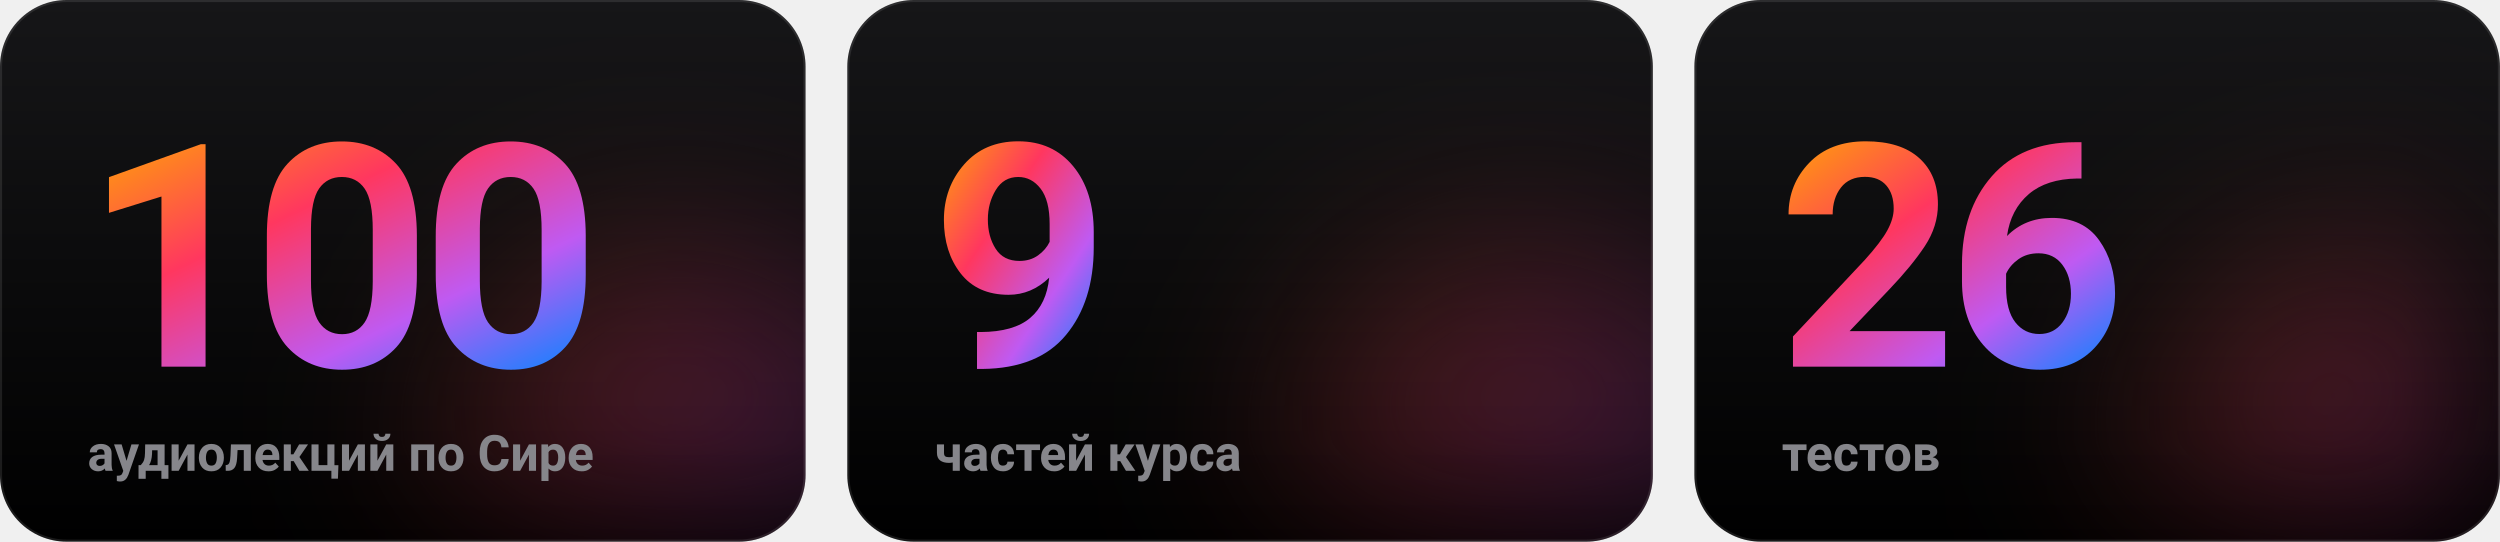
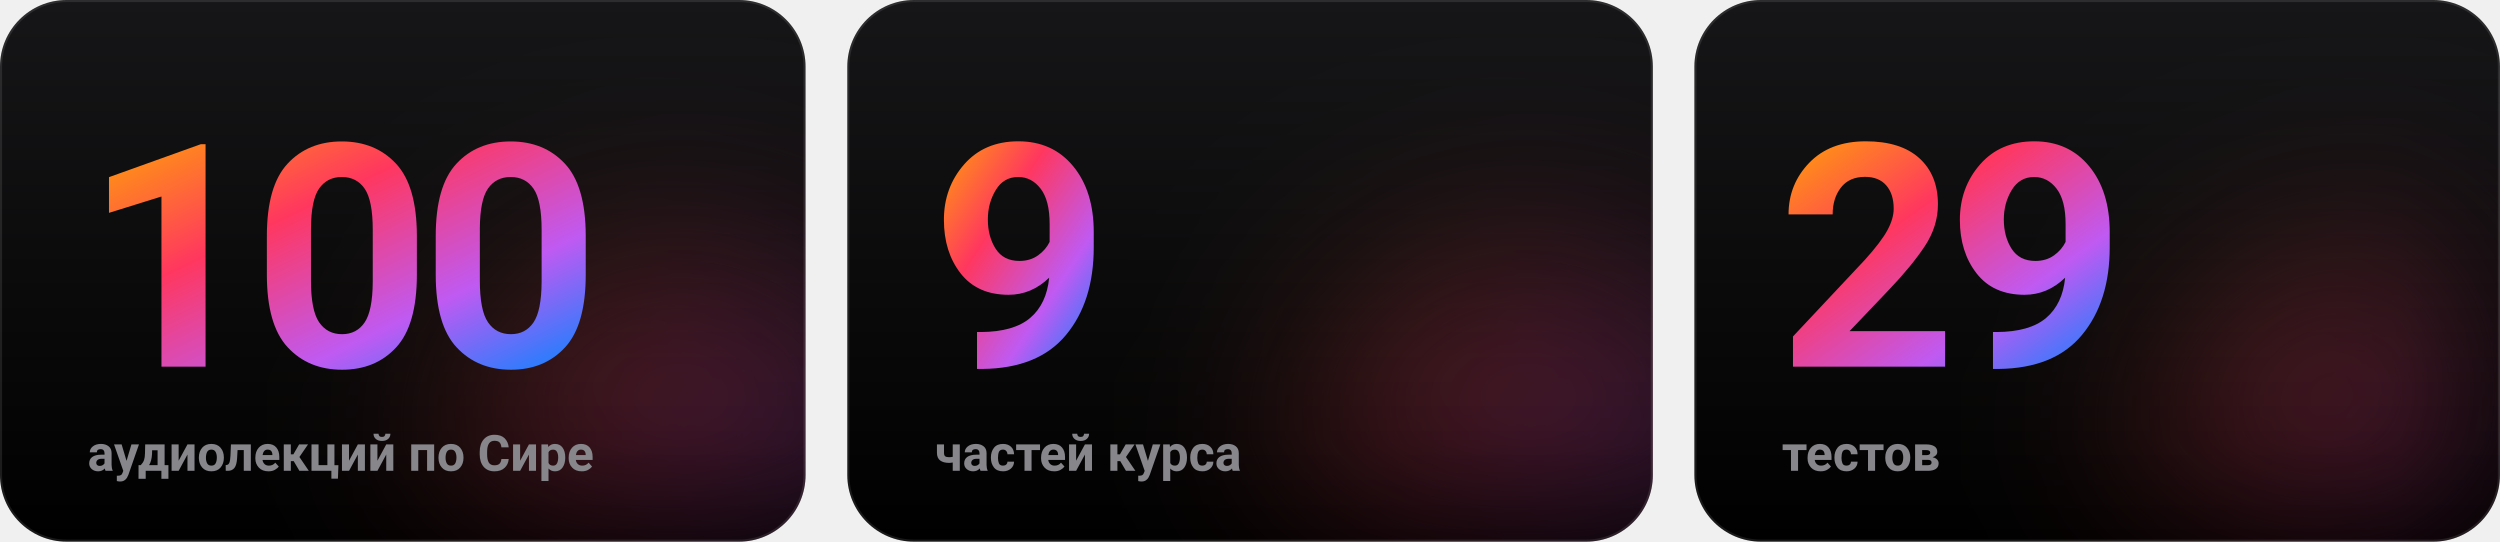
- <svg xmlns="http://www.w3.org/2000/svg" width="1200" height="260" viewBox="0 0 1200 260" role="img" aria-label="100 аудиолекций по Сире, 9 частей курса, 26 тестов">
+ <svg xmlns="http://www.w3.org/2000/svg" width="1200" height="260" viewBox="0 0 1200 260" role="img" aria-label="100 аудиолекций по Сире, 9 частей курса, 29 тестов">
  <defs>
    <linearGradient id="tile" x1="0" y1="0" x2="0" y2="1">
      <stop offset="0" stop-color="#161618" />
      <stop offset="1" stop-color="#000000" />
    </linearGradient>
    <linearGradient id="ai" x1="0" y1="0" x2="1" y2="1">
      <stop offset="0" stop-color="#ff9f0a" />
      <stop offset="0.35" stop-color="#ff375f" />
      <stop offset="0.7" stop-color="#bf5af2" />
      <stop offset="1" stop-color="#0a84ff" />
    </linearGradient>
    <filter id="blur" x="-100%" y="-100%" width="300%" height="300%">
      <feGaussianBlur stdDeviation="50" />
    </filter>
    <clipPath id="c0">
      <rect width="386.667" height="260" rx="32" />
    </clipPath>
    <clipPath id="c1">
      <rect width="386.667" height="260" rx="32" />
    </clipPath>
    <clipPath id="c2">
      <rect width="386.667" height="260" rx="32" />
    </clipPath>
  </defs>
  <g font-family="-apple-system, BlinkMacSystemFont, 'SF Pro Display', 'Segoe UI', Roboto, Helvetica, Arial, sans-serif">
    <g transform="translate(0.0 0)">
      <g clip-path="url(#c0)">
        <rect width="386.667" height="260" fill="url(#tile)" />
        <circle cx="327" cy="230" r="110" fill="url(#ai)" opacity="0.3" filter="url(#blur)" />
      </g>
      <rect x="0.5" y="0.5" width="385.667" height="259" rx="31.5" fill="none" stroke="#ffffff" stroke-opacity="0.1" />
      <text x="40" y="176" font-size="150" font-weight="700" letter-spacing="-5" fill="url(#ai)">100</text>
      <text x="42" y="226" font-size="24" font-weight="600" fill="#86868b">аудиолекций по Сире</text>
    </g>
    <g transform="translate(406.7 0)">
      <g clip-path="url(#c1)">
        <rect width="386.667" height="260" fill="url(#tile)" />
        <circle cx="327" cy="230" r="110" fill="url(#ai)" opacity="0.3" filter="url(#blur)" />
      </g>
      <rect x="0.5" y="0.5" width="385.667" height="259" rx="31.5" fill="none" stroke="#ffffff" stroke-opacity="0.1" />
      <text x="40" y="176" font-size="150" font-weight="700" letter-spacing="-5" fill="url(#ai)">9</text>
      <text x="42" y="226" font-size="24" font-weight="600" fill="#86868b">частей курса</text>
    </g>
    <g transform="translate(813.3 0)">
      <g clip-path="url(#c2)">
        <rect width="386.667" height="260" fill="url(#tile)" />
        <circle cx="327" cy="230" r="110" fill="url(#ai)" opacity="0.3" filter="url(#blur)" />
      </g>
      <rect x="0.5" y="0.5" width="385.667" height="259" rx="31.5" fill="none" stroke="#ffffff" stroke-opacity="0.1" />
-       <text x="40" y="176" font-size="150" font-weight="700" letter-spacing="-5" fill="url(#ai)">26</text>
+       <text x="40" y="176" font-size="150" font-weight="700" letter-spacing="-5" fill="url(#ai)">29</text>
      <text x="42" y="226" font-size="24" font-weight="600" fill="#86868b">тестов</text>
    </g>
  </g>
</svg>
